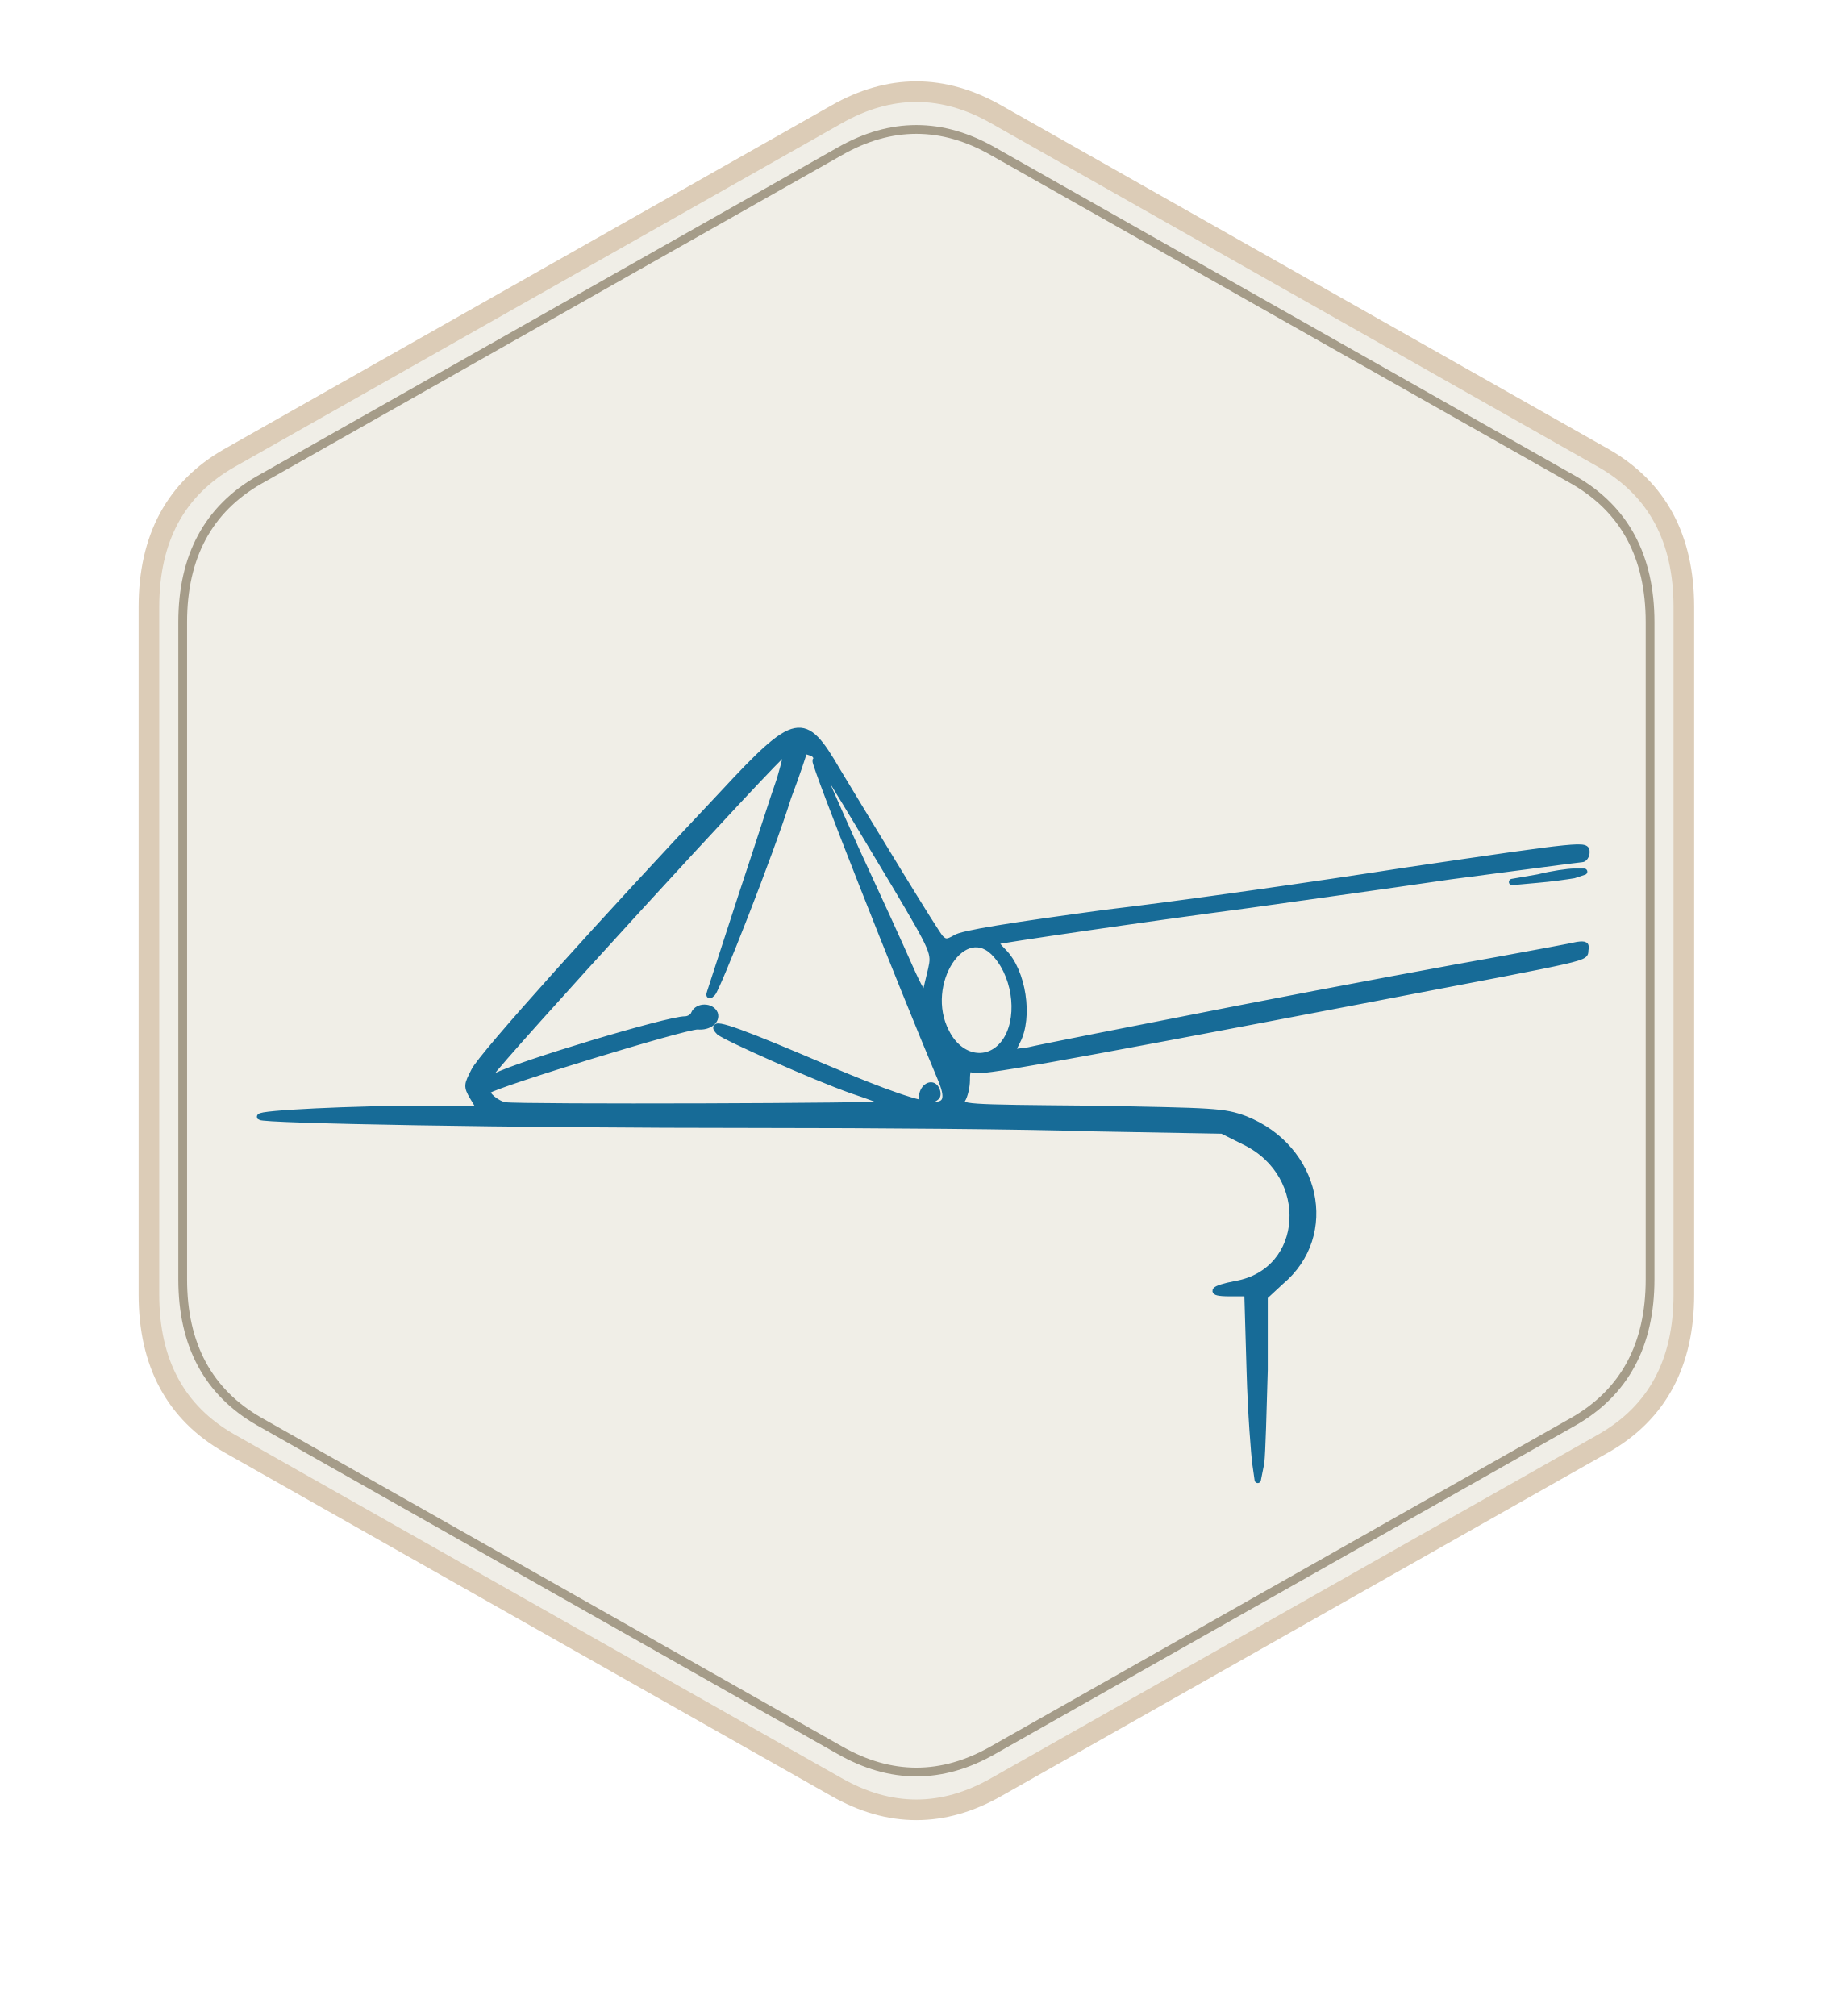
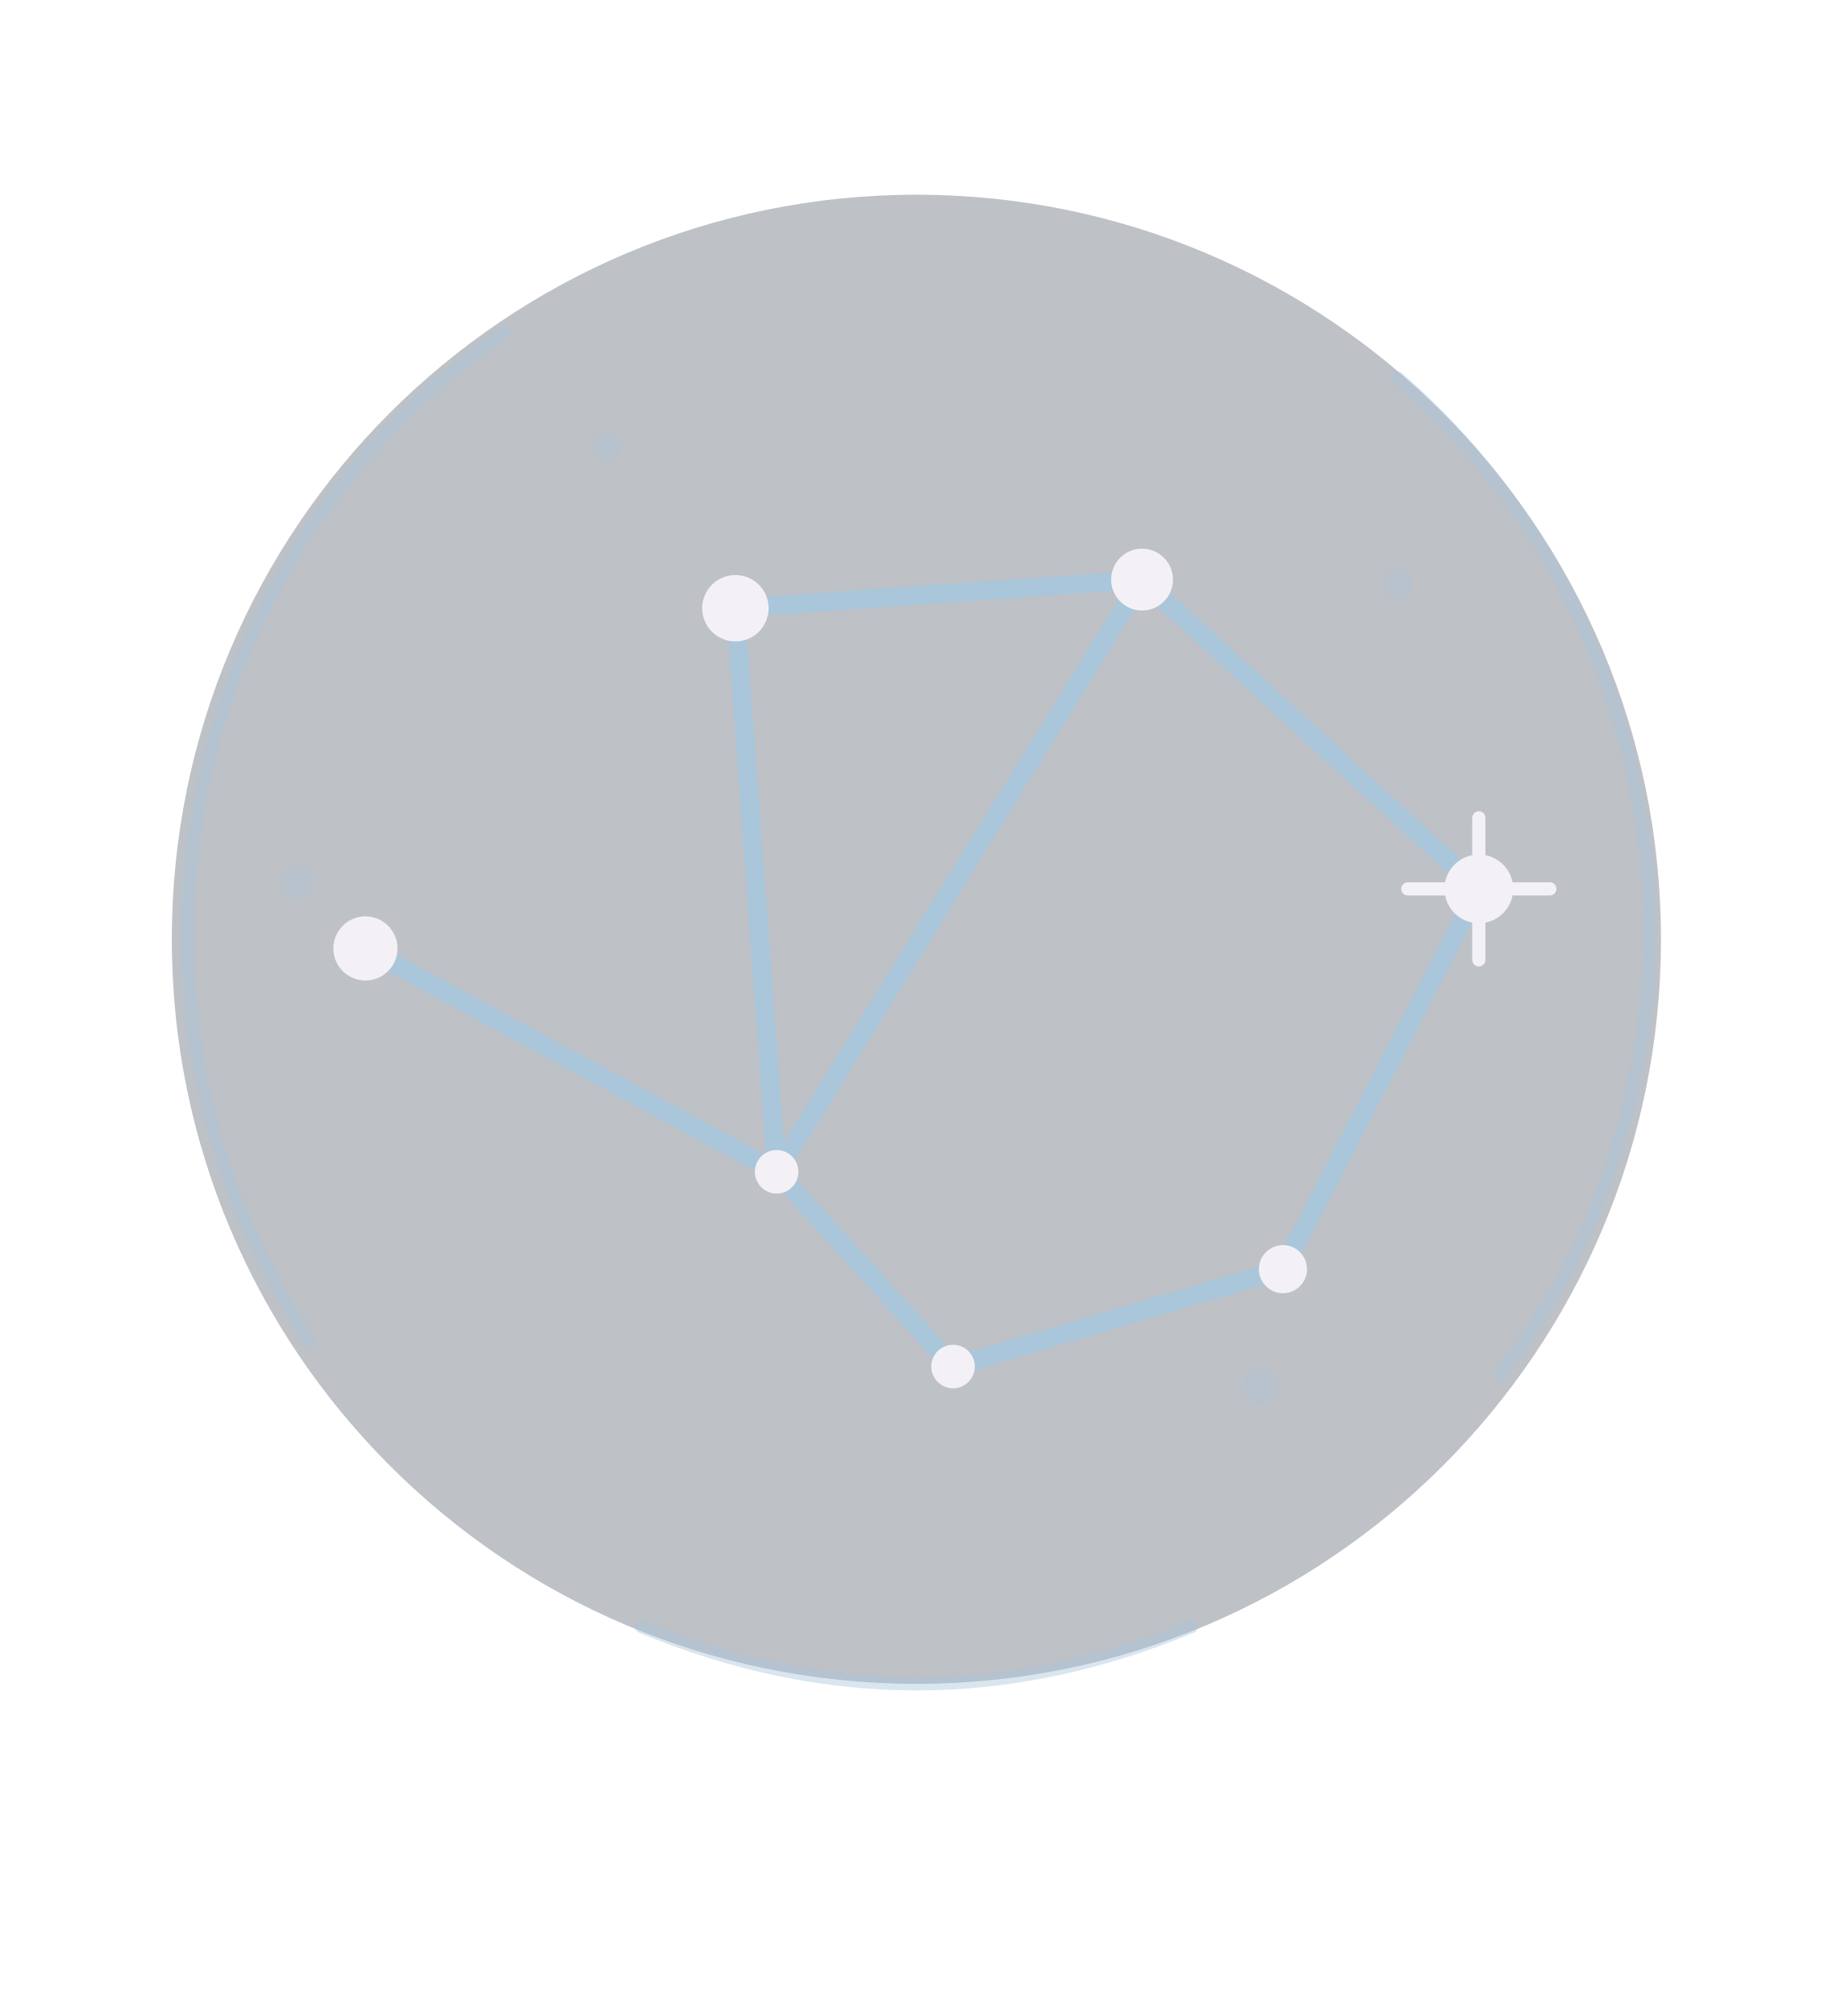
- <svg xmlns="http://www.w3.org/2000/svg" viewBox="0 0 160 176" aria-hidden="true" focusable="false" data-badge-art="ind-draws-5" data-art-motif="le-bon-rebond">
-   <defs>
-     <clipPath id="oba-asset-ind-draws-5-e-scene">
-       <path d="M73 10 Q80 6 87 10 L140 40 Q147 44 147 53 L147 113 Q147 122 140 126 L87 156 Q80 160 73 156 L20 126 Q13 122 13 113 L13 53 Q13 44 20 40Z" transform="translate(80 83) scale(.92) translate(-80 -83)" />
-     </clipPath>
-   </defs>
-   <path d="M73 10 Q80 6 87 10 L140 40 Q147 44 147 53 L147 113 Q147 122 140 126 L87 156 Q80 160 73 156 L20 126 Q13 122 13 113 L13 53 Q13 44 20 40Z" fill="#F0EEE7" stroke="#DCCCB7" stroke-width="1.8" />
-   <path d="M73 10 Q80 6 87 10 L140 40 Q147 44 147 53 L147 113 Q147 122 140 126 L87 156 Q80 160 73 156 L20 126 Q13 122 13 113 L13 53 Q13 44 20 40Z" transform="translate(80 83) scale(.956) translate(-80 -83)" fill="none" stroke="#A59C89" stroke-width=".8" />
-   <g clip-path="url(#oba-asset-ind-draws-5-e-scene)" fill="#176B97" stroke="#176B97" stroke-width=".55" stroke-linejoin="round">
-     <path d="M109.6 127.8C109.5 127.1 109.2 123.4 109.1 119.7L108.9 112.9 107.3 112.9C105.5 112.9 105.8 112.5 107.9 112.1 114.1 111 114.6 102.6 108.7 99.7L106.7 98.7 95.6 98.5C89.5 98.3 76.3 98.2 66.1 98.2 44.3 98.2 23 97.8 22.7 97.5 22.6 97.2 30.9 96.8 37.2 96.8L41.9 96.8 41.3 95.8C40.7 94.8 40.8 94.7 41.4 93.5 42 92.2 52.8 80.2 63.1 69.3 69.5 62.4 70.2 62.3 73.1 67.3 76.3 72.6 81.7 81.5 82.1 81.9 82.5 82.3 82.7 82.3 83.4 81.9 83.9 81.5 88.4 80.8 96.5 79.7 103.3 78.9 115.1 77.2 122.8 76 138.4 73.7 138.5 73.7 138.5 74.4 138.5 74.7 138.3 75 138.1 75 137.9 75 132.7 75.7 126.6 76.5 120.5 77.4 112.5 78.5 109 79 99.9 80.2 87 82.1 86.9 82.2 86.8 82.2 87.1 82.6 87.6 83.1 89.3 84.8 89.9 88.8 88.8 90.9L88.3 91.9 89.8 91.7C90.6 91.5 98.7 89.9 107.9 88.1 117.1 86.3 127.4 84.4 130.8 83.8 134.1 83.2 137.3 82.6 137.7 82.5 138.4 82.4 138.5 82.5 138.4 82.9 138.3 83.7 139.5 83.4 120.2 87.1 90.4 92.8 85.7 93.6 85 93.4 84.5 93.2 84.4 93.4 84.4 94.3 84.4 94.9 84.2 95.7 84 96 83.7 96.7 84.1 96.7 95.2 96.8 106.1 97 106.8 97 108.7 97.7 115 100.2 116.7 107.8 111.8 111.9L110.4 113.2 110.4 119.6C110.3 123.2 110.2 126.8 110.1 127.7L109.8 129.2 109.6 127.8ZM77.4 96.4C77.3 96.2 75.9 95.7 74.4 95.2 71 94 63.4 90.6 62.8 90.1 61.8 89.1 63.5 89.6 69.9 92.3 81.8 97.4 83.6 97.6 82.1 94.1 78.6 85.8 71.1 66.8 71.2 66.4 71.4 66.2 71.2 65.8 70.8 65.7 70.5 65.6 70.2 65.5 70.2 65.6 70.2 65.6 69.6 67.5 68.8 69.6 67.2 74.7 62.6 86.3 62.2 86.7 61.9 87 61.9 86.9 62 86.6 62.1 86.3 63.3 82.6 64.7 78.3 66.1 74.1 67.6 69.4 68.1 68 68.5 66.6 68.8 65.5 68.6 65.6 68 65.8 43.4 92.7 42.8 93.8 42.6 94.3 42.6 94.3 43.2 94 45.3 92.9 58.3 89 59.8 89 60.1 89 60.5 88.8 60.6 88.5 60.9 87.8 62.1 87.8 62.4 88.5 62.6 89.1 61.9 89.7 60.9 89.6 59.7 89.6 43.4 94.6 42.6 95.2 42.3 95.5 43.4 96.4 44.1 96.5 45.4 96.7 77.7 96.6 77.4 96.4ZM87.7 91C89.1 89.1 88.8 85.5 87 83.4 84.2 80.1 80.4 85.9 82.6 90.1 83.8 92.5 86.3 92.9 87.7 91ZM81.3 84.6C81.6 83.2 81.6 83.1 78.1 77.2 72.7 68.2 71.7 66.5 71.5 66.7 71.4 66.7 72.9 70.1 74.7 74.1 76.6 78.2 78.7 82.8 79.4 84.4 80.2 86.2 80.7 87.1 80.8 86.7 80.9 86.3 81.1 85.4 81.3 84.6ZM134.3 76.6C135.5 76.3 136.9 76.1 137.4 76.1L138.3 76.1 137.4 76.4C136.8 76.5 135.4 76.7 134.2 76.8L132 77 134.3 76.6ZM80.5 95.8C80.5 95 81.2 94.5 81.6 94.9 81.8 95.1 81.9 95.5 81.8 95.7 81.5 96.1 80.5 96.2 80.5 95.8Z" fill-rule="evenodd" />
+ <svg xmlns="http://www.w3.org/2000/svg" viewBox="0 0 160 176" aria-hidden="true" focusable="false" data-badge-art="ind-draws-5" data-art-motif="constellation-ind-draws-5">
+   <circle cx="80" cy="82" r="65" fill="#111C2F" fill-opacity=".27" />
+   <path d="M27 117A64 64 0 0 1 44 29M122 33A64 64 0 0 1 131 120M56 142Q80 152 104 142" fill="none" stroke="#A7C7DC" stroke-width="1.15" stroke-opacity=".43" stroke-linecap="round" />
+   <g fill="#A7C7DC" opacity=".30">
+     <circle cx="26" cy="77" r="1.45" />
+     <circle cx="122" cy="51" r="1.35" />
+     <circle cx="110" cy="121" r="1.6" />
+     <circle cx="53" cy="39" r="1.3" />
+   </g>
+   <path data-constellation="" d="M31.9 82.8L67.8 102.3L64.2 53.1L99.7 50.6L129.1 77.6L112 110.8L83.2 119.3L67.8 102.3M67.8 102.3L99.7 50.6" fill="none" stroke="#A7C7DC" stroke-opacity=".87" stroke-width="1.65" stroke-linecap="round" stroke-linejoin="round" />
+   <g color="#F3F1F6" fill="#F3F1F6">
+     <circle cx="31.9" cy="82.8" r="2.8" />
+     <circle cx="67.8" cy="102.3" r="1.9" />
+     <circle cx="64.2" cy="53.1" r="2.9" />
+     <circle cx="99.7" cy="50.6" r="2.7" />
+     <circle cx="129.1" cy="77.6" r="3" />
+     <path d="M129.1 71.4v12.4M122.9 77.6h12.4" fill="none" stroke="currentColor" stroke-width="1.15" stroke-linecap="round" />
+     <circle cx="112" cy="110.8" r="2.1" />
+     <circle cx="83.2" cy="119.3" r="1.9" />
  </g>
</svg>
